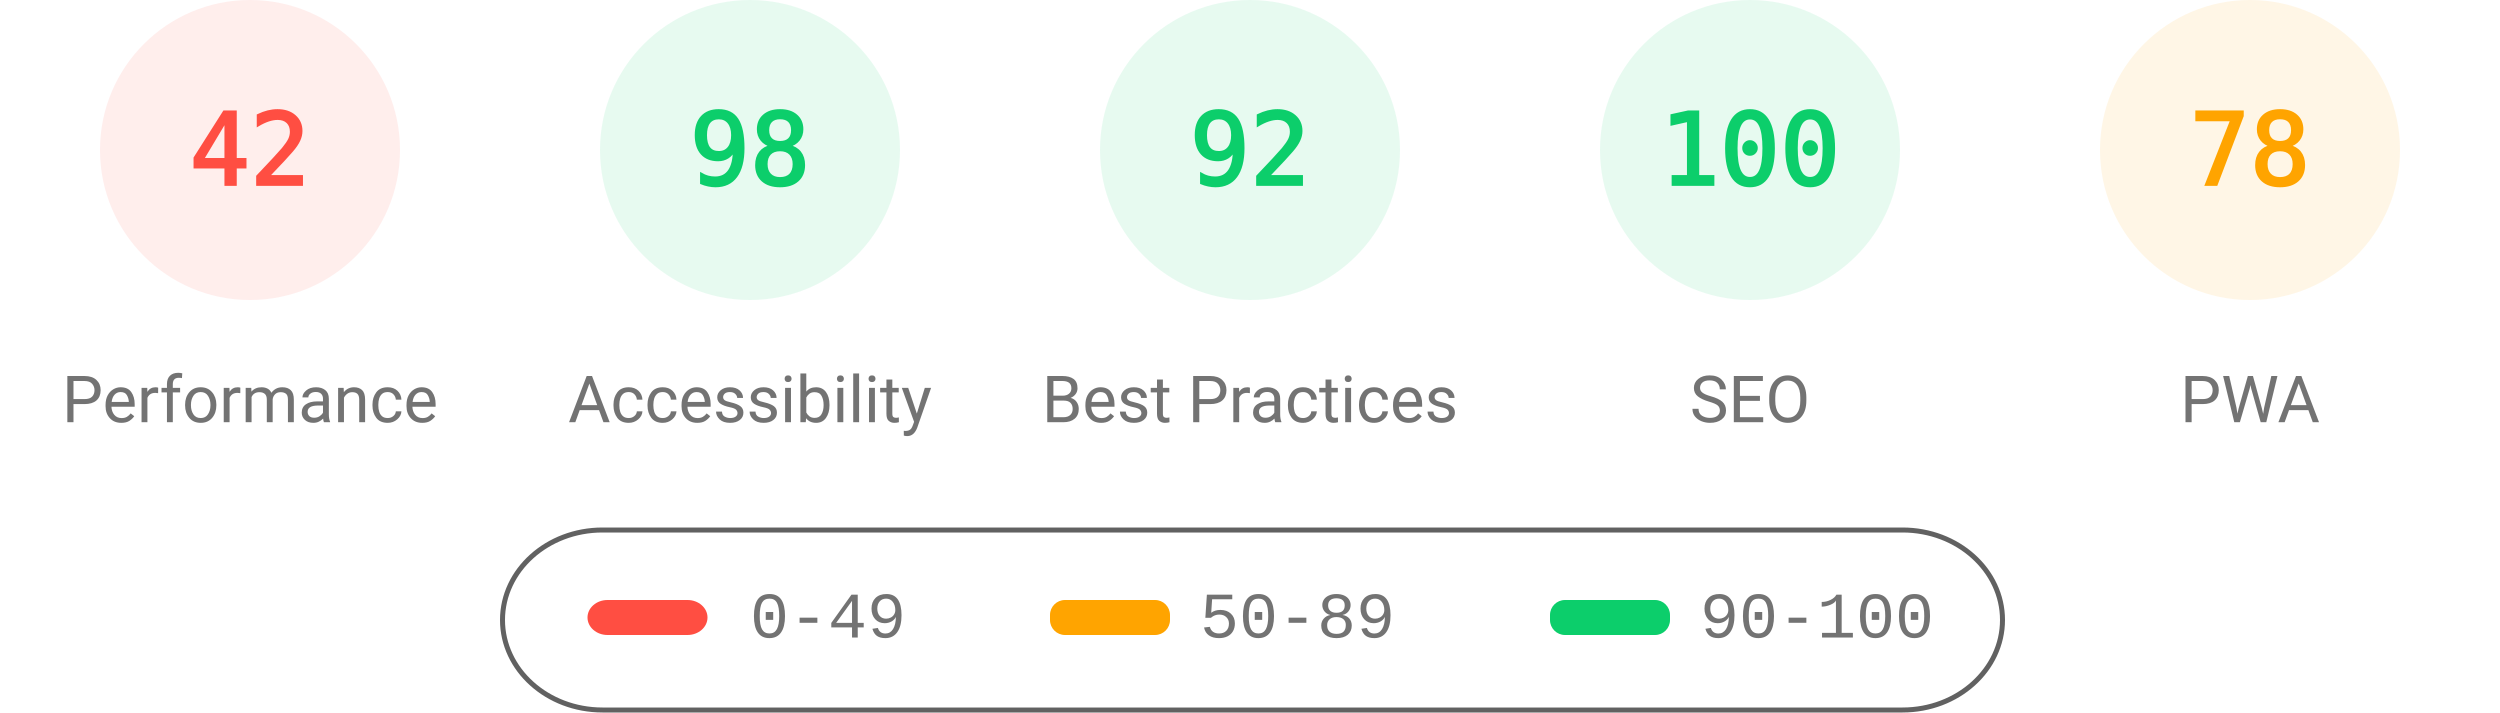
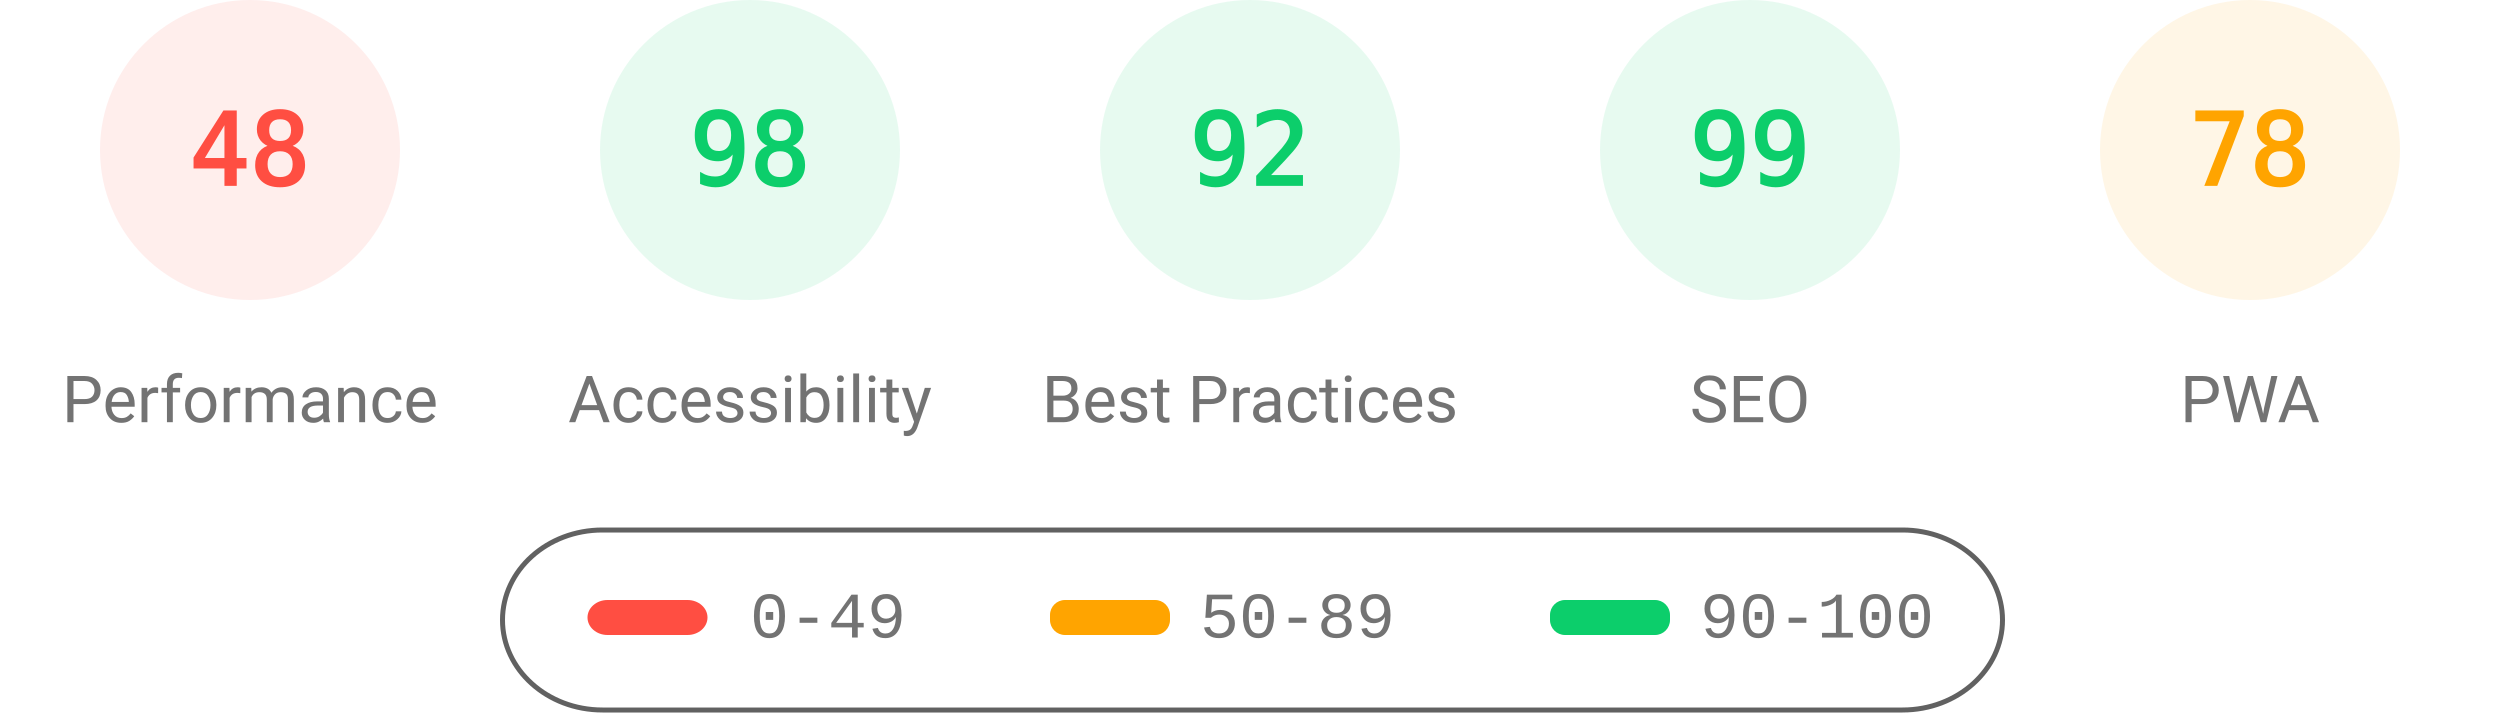
<svg xmlns="http://www.w3.org/2000/svg" fill="none" width="1000" height="285">
  <style>.gauge-base{opacity:.1}.gauge-arc{fill:none;animation-delay:250ms;stroke-linecap:round;transform:rotate(-90deg);transform-origin:100px 60px;animation:load-gauge 1s ease forwards}.guage-text{font-size:40px;font-family:monospace;text-align:center}.guage-red{color:#ff4e42;fill:#ff4e42;stroke:#ff4e42}.guage-orange{color:#ffa400;fill:#ffa400;stroke:#ffa400}.guage-green{color:#0cce6b;fill:#0cce6b;stroke:#0cce6b}.guage-undefined{color:#5c5c5c;fill:#5c5c5c;stroke:#5c5c5c}.guage-title{color:#737373;fill:#737373;stroke:none;font-size:26px;line-height:26px;font-family:Roboto,Halvetica,Arial,sans-serif}@keyframes load-gauge{from{stroke-dasharray:0 352.858}}</style>
  <svg class="guage-div guage-perf guage-red" viewBox="0 0 200 200" width="200" height="200">
    <circle class="gauge-base" r="56" cx="100" cy="60" stroke-width="8" />
-     <circle class="gauge-arc guage-arc-1" r="56" cx="100" cy="60" stroke-width="8" style="stroke-dasharray:147.78,351.858" />
-     <text class="guage-text" x="100" y="60" alignment-baseline="central" dominant-baseline="central" text-anchor="middle">42</text>
+     <circle class="gauge-arc guage-arc-1" r="56" cx="100" cy="60" stroke-width="8" style="stroke-dasharray:168.892,351.858" />
+     <text class="guage-text" x="100" y="60" alignment-baseline="central" dominant-baseline="central" text-anchor="middle">48</text>
    <text class="guage-title" x="100" y="160" alignment-baseline="central" dominant-baseline="central" text-anchor="middle">Performance</text>
  </svg>
  <svg class="guage-div guage-acc guage-green" viewBox="0 0 200 200" width="200" height="200" x="200">
    <circle class="gauge-base" r="56" cx="100" cy="60" stroke-width="8" />
    <circle class="gauge-arc guage-arc-2" r="56" cx="100" cy="60" stroke-width="8" style="stroke-dasharray:344.821,351.858" />
    <text class="guage-text" x="100" y="60" alignment-baseline="central" dominant-baseline="central" text-anchor="middle">98</text>
    <text class="guage-title" x="100" y="160" alignment-baseline="central" dominant-baseline="central" text-anchor="middle">Accessibility</text>
  </svg>
  <svg class="guage-div guage-best guage-green" viewBox="0 0 200 200" width="200" height="200" x="400">
    <circle class="gauge-base" r="56" cx="100" cy="60" stroke-width="8" />
    <circle class="gauge-arc guage-arc-3" r="56" cx="100" cy="60" stroke-width="8" style="stroke-dasharray:323.709,351.858" />
    <text class="guage-text" x="100" y="60" alignment-baseline="central" dominant-baseline="central" text-anchor="middle">92</text>
    <text class="guage-title" x="100" y="160" alignment-baseline="central" dominant-baseline="central" text-anchor="middle">Best Practices</text>
  </svg>
  <svg class="guage-div guage-seo guage-green" viewBox="0 0 200 200" width="200" height="200" x="600">
    <circle class="gauge-base" r="56" cx="100" cy="60" stroke-width="8" />
-     <circle class="gauge-arc guage-arc-4" r="56" cx="100" cy="60" stroke-width="8" style="stroke-dasharray:351.858,351.858" />
-     <text class="guage-text" x="100" y="60" alignment-baseline="central" dominant-baseline="central" text-anchor="middle">100</text>
+     <circle class="gauge-arc guage-arc-4" r="56" cx="100" cy="60" stroke-width="8" style="stroke-dasharray:348.339,351.858" />
+     <text class="guage-text" x="100" y="60" alignment-baseline="central" dominant-baseline="central" text-anchor="middle">99</text>
    <text class="guage-title" x="100" y="160" alignment-baseline="central" dominant-baseline="central" text-anchor="middle">SEO</text>
  </svg>
  <svg class="guage-div guage-pwa guage-orange" viewBox="0 0 200 200" width="200" height="200" x="800">
    <circle class="gauge-base" r="56" cx="100" cy="60" stroke-width="8" />
    <circle class="gauge-arc guage-arc-4" r="56" cx="100" cy="60" stroke-width="8" style="stroke-dasharray:274.449,351.858" />
    <text class="guage-text" x="100" y="60" alignment-baseline="central" dominant-baseline="central" text-anchor="middle">78</text>
    <text class="guage-title" x="100" y="160" alignment-baseline="central" dominant-baseline="central" text-anchor="middle">PWA</text>
  </svg>
  <svg width="604" height="76" x="200" y="210">
    <path fill="none" id="canvas_background" d="M-1-1h604v80H-1z" />
    <rect fill-opacity="0" stroke="#616161" stroke-width="2" rx="40" id="svg_2" height="72" width="600" y="2" x="1" fill="#000" />
    <rect stroke="#000" rx="8" id="svg_3" height="14" width="48" y="30" x="35" stroke-opacity="null" stroke-width="0" fill="#ff4e42" />
    <rect stroke="#000" rx="6" id="svg_4" height="14" width="48" y="30" x="220" stroke-opacity="null" stroke-width="0" fill="#ffa400" />
    <rect stroke="#000" rx="6" id="svg_5" height="14" width="48" y="30" x="420" stroke-opacity="null" stroke-width="0" fill="#0cce6b" />
    <text xml:space="preserve" text-anchor="start" font-family="'Courier New', Courier, monospace" font-size="26" id="svg_6" y="45" x="100" stroke-opacity="null" stroke-width="0" stroke="#000" fill="#737373">0-49</text>
    <text xml:space="preserve" text-anchor="start" font-family="'Courier New', Courier, monospace" font-size="26" id="svg_7" y="45" x="280" stroke-opacity="null" stroke-width="0" stroke="#000" fill="#737373">50-89</text>
    <text xml:space="preserve" text-anchor="start" font-family="'Courier New', Courier, monospace" font-size="26" id="svg_8" y="45" x="480" stroke-opacity="null" stroke-width="0" stroke="#000" fill="#737373">90-100</text>
  </svg>
</svg>
